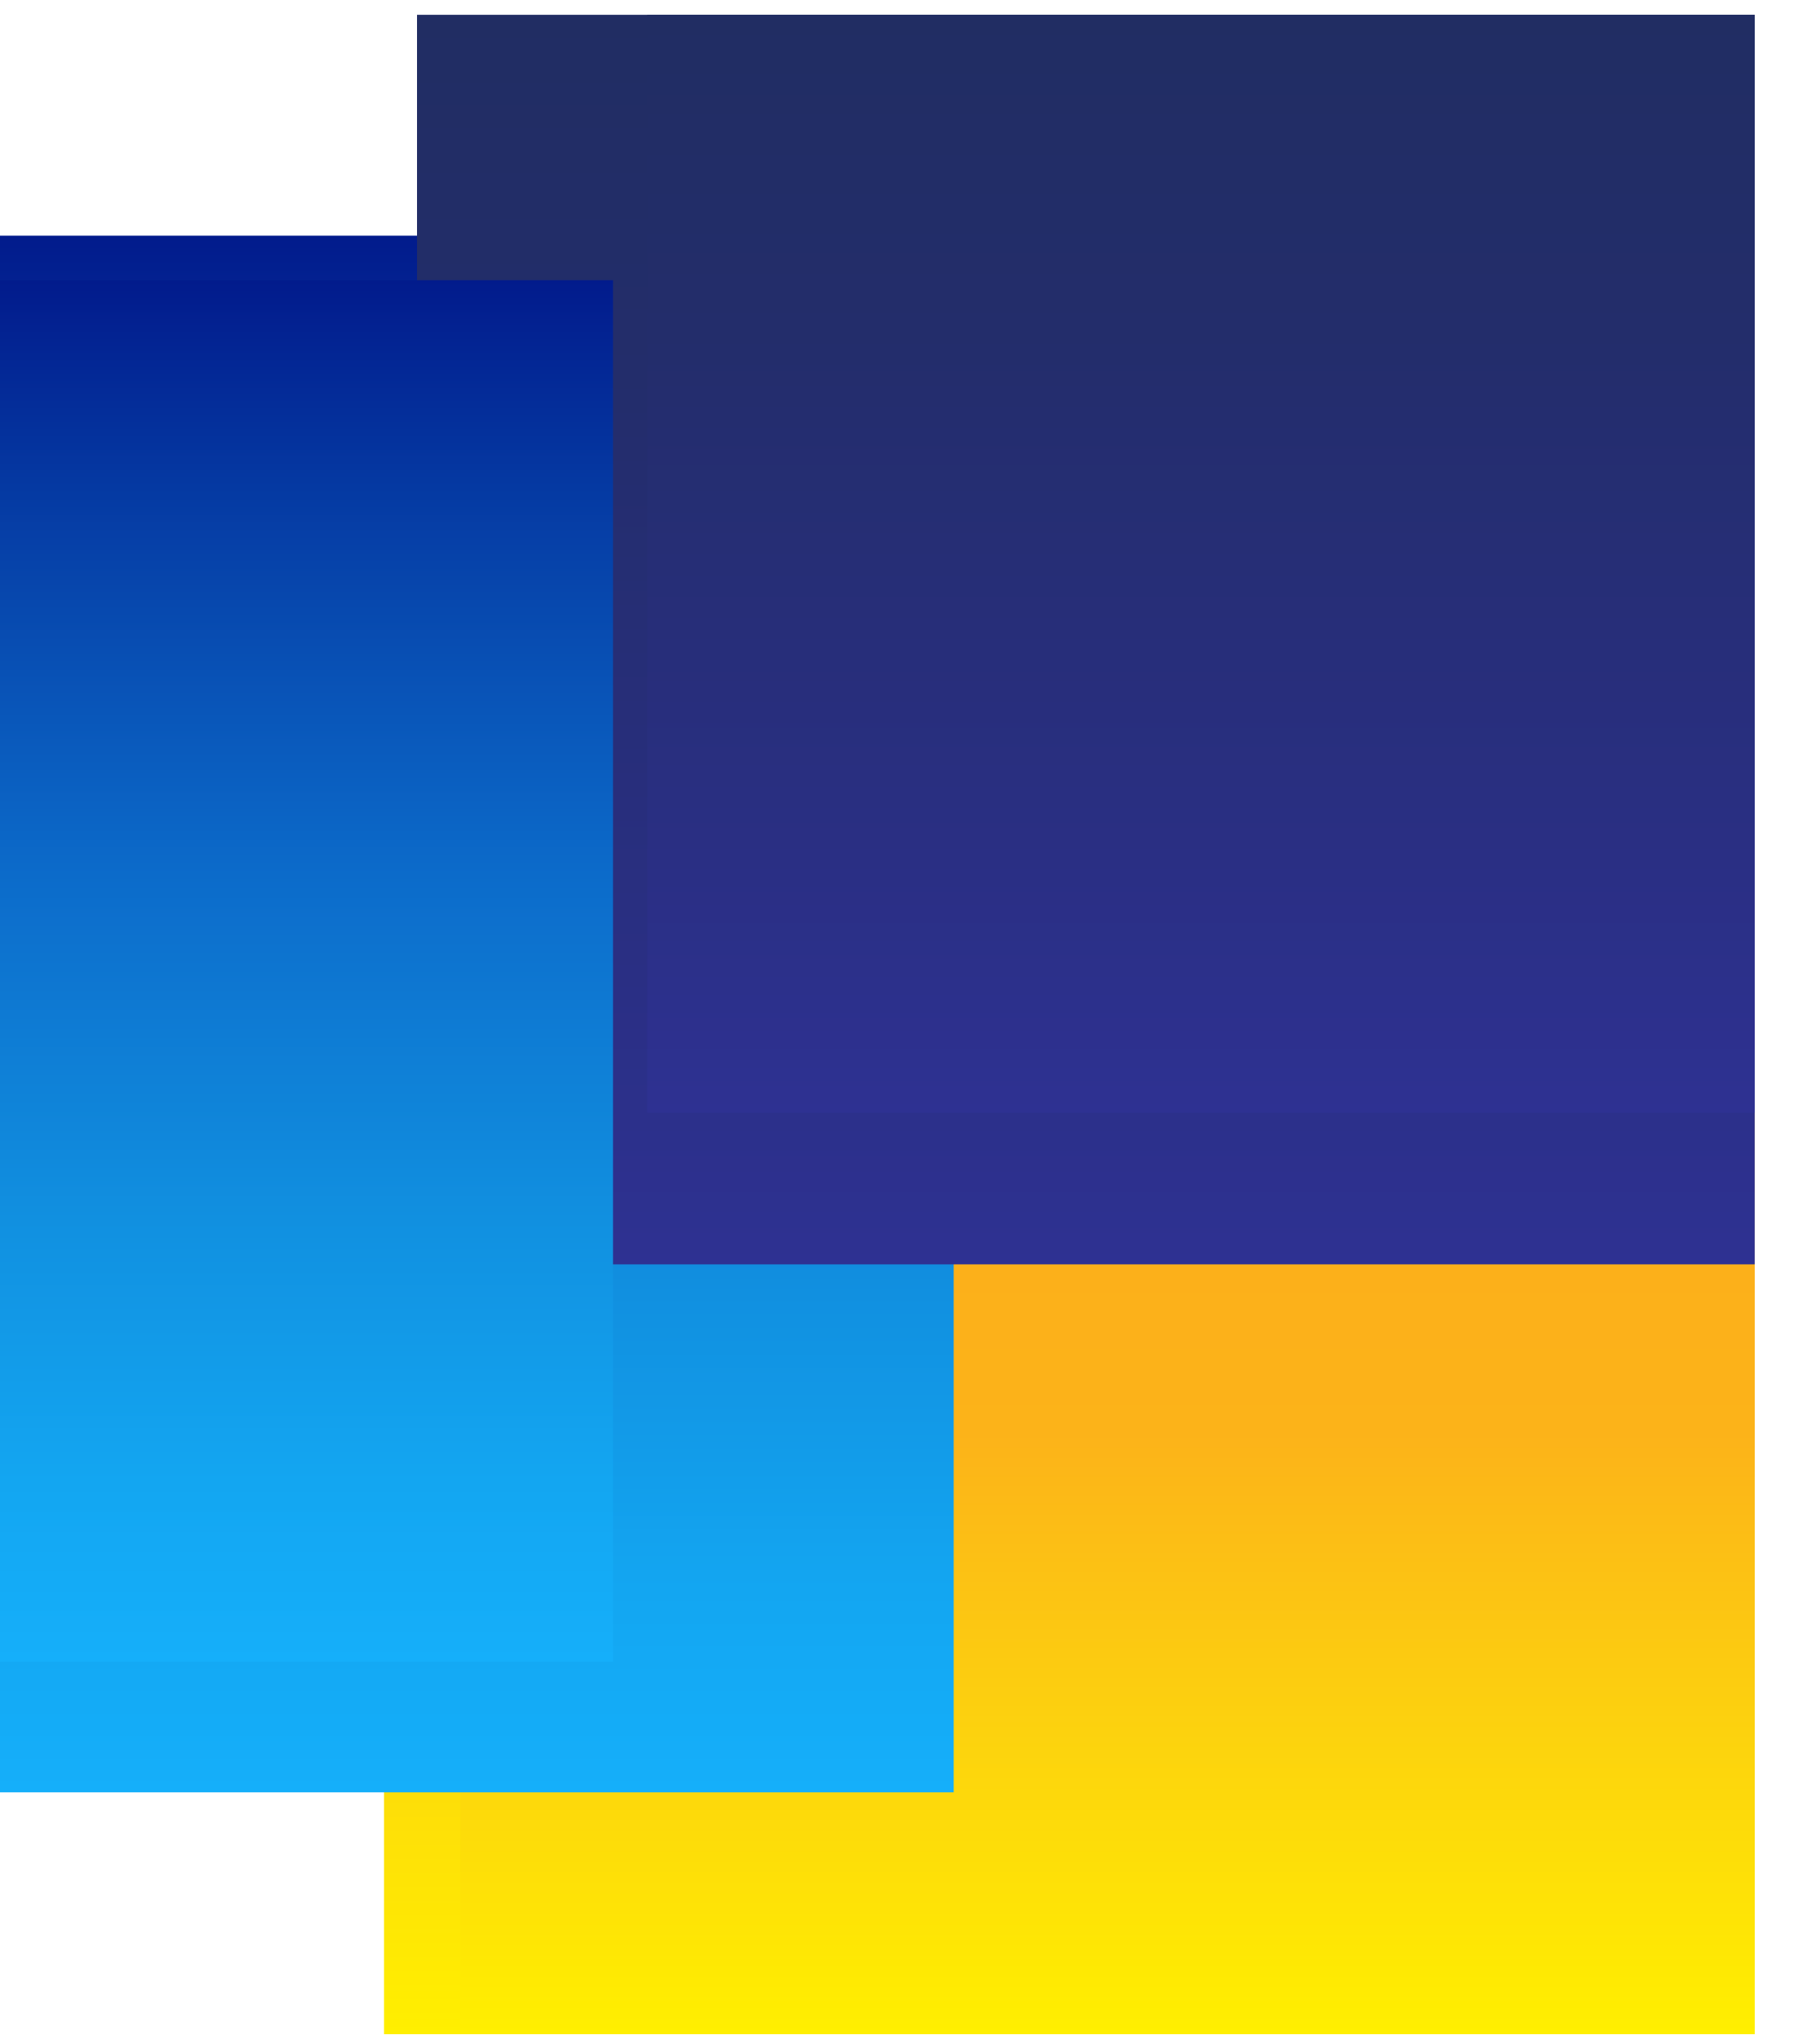
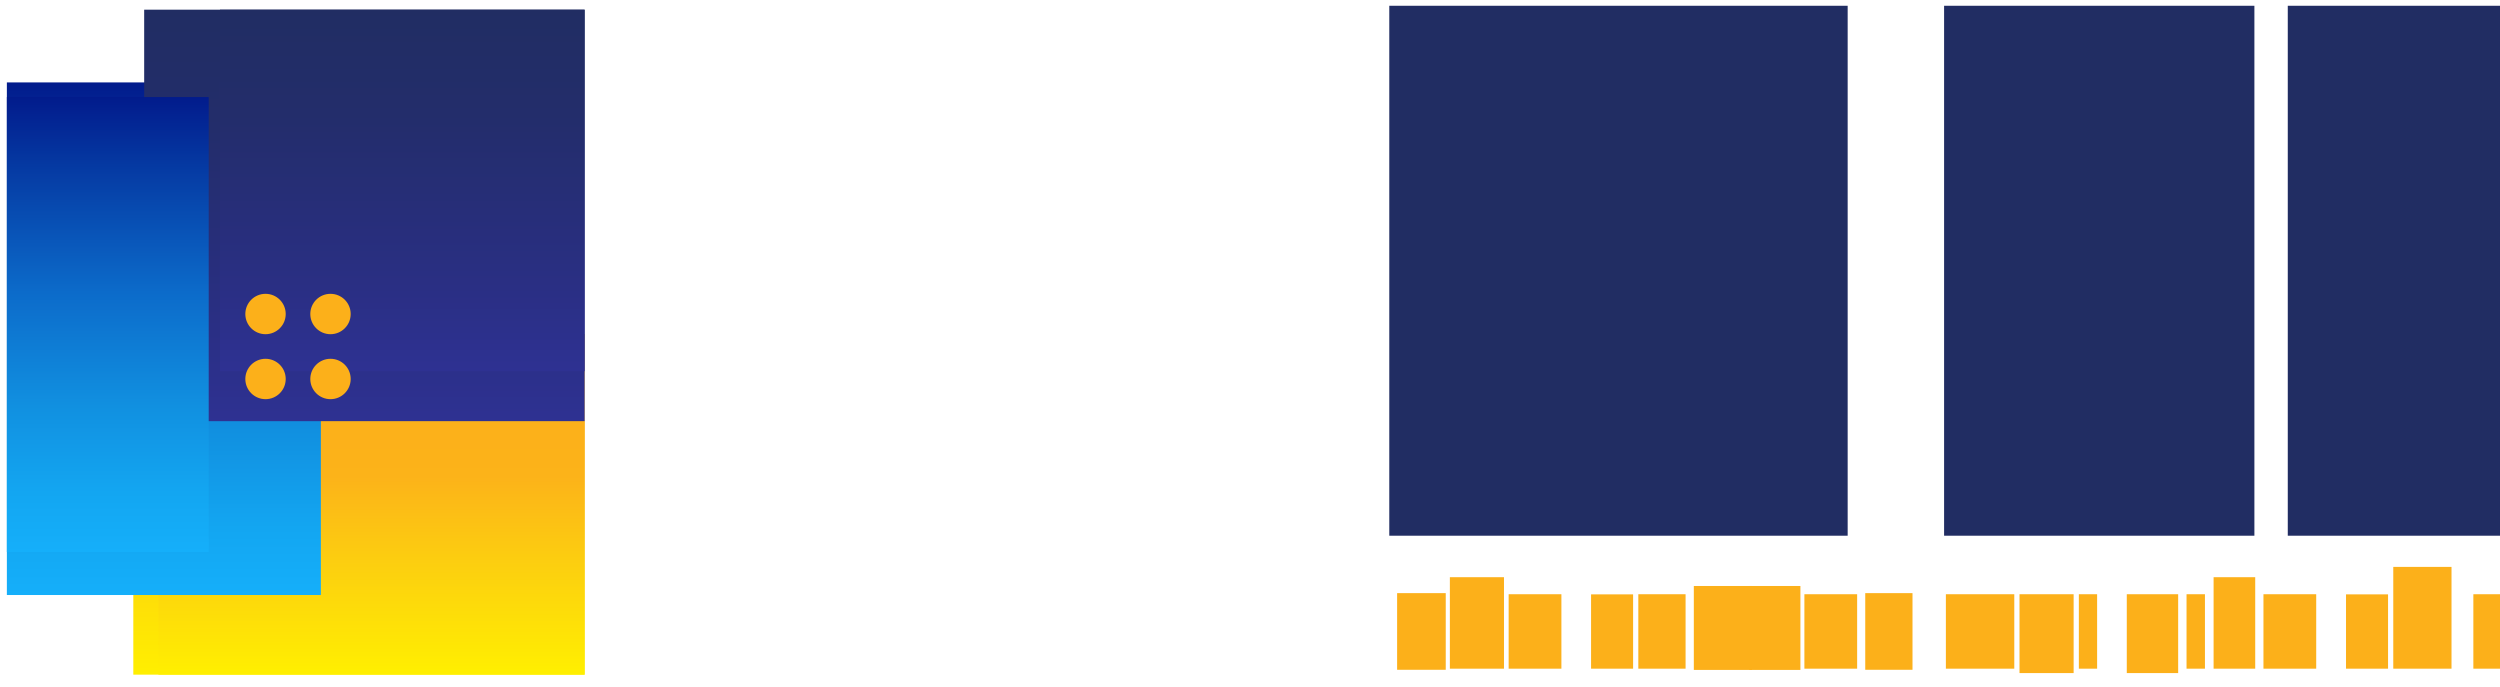
- <svg xmlns="http://www.w3.org/2000/svg" width="43" height="49" viewBox="0 0 43 49" fill="none">
-   <g>
+ <svg xmlns="http://www.w3.org/2000/svg" width="182" height="50" viewBox="0 0 182 50" fill="none">
+   <g transform="translate(0.5, 0.35)">
    <path d="M9.205 23.961L42.061 23.961L42.061 48.765L9.205 48.765L9.205 23.961Z" fill="url(#paint0_linear_1_829)" />
    <path d="M11.033 30.307L42.061 30.307L42.061 48.764L11.033 48.764L11.033 30.307Z" fill="url(#paint1_linear_1_830)" />
    <path d="M0 5.65L22.86 5.65L22.86 42.967L0 42.967L0 5.65Z" fill="url(#paint2_linear_1_831)" />
    <path d="M9.996 0.355L42.06 0.355L42.06 30.31L9.996 30.31L9.996 0.355Z" fill="url(#paint3_linear_1_832)" />
    <path d="M15.513 0.355L42.06 0.355L42.06 26.674L15.513 26.674L15.513 0.355Z" fill="url(#paint4_linear_1_833)" />
    <path d="M0 6.717L14.694 6.717L14.694 39.837L0 39.837L0 6.717Z" fill="url(#paint5_linear_1_834)" />
+     <g transform="translate(17.36, 21.04)">
+       <circle cx="1.47" cy="1.47" r="1.47" fill="#FCB01A" />
+       <circle cx="6.20" cy="1.47" r="1.47" fill="#FCB01A" />
+       <circle cx="1.47" cy="6.20" r="1.47" fill="#FCB01A" />
+       <circle cx="6.20" cy="6.20" r="1.47" fill="#FCB01A" />
+     </g>
+   </g>
+   <g transform="translate(50.57, 0)">
+     <path d="M51.14 43.18L54.68 43.18L54.68 48.76L51.14 48.76L51.14 43.18Z" fill="#FCB01A" />
+     <path d="M54.98 42.02L58.92 42.02L58.92 48.68L54.98 48.68L54.98 42.02Z" fill="#FCB01A" />
+     <path d="M59.26 43.26L63.10 43.26L63.10 48.68L59.26 48.68L59.26 43.26Z" fill="#FCB01A" />
+     <path d="M65.26 43.27L68.32 43.27L68.32 48.68L65.26 48.68L65.26 43.27Z" fill="#FCB01A" />
+     <path d="M68.70 43.26L72.14 43.26L72.14 48.68L68.70 48.68L68.70 43.26Z" fill="#FCB01A" />
+     <path d="M72.74 42.66L76.98 42.66L76.98 48.77L72.74 48.77L72.74 42.66Z" fill="#FCB01A" />
+     <path d="M76.77 42.66L80.50 42.66L80.50 48.77L76.77 48.77L76.77 42.66Z" fill="#FCB01A" />
+     <path d="M80.79 43.26L84.63 43.26L84.63 48.68L80.79 48.68L80.79 43.26Z" fill="#FCB01A" />
+     <path d="M85.22 43.18L88.66 43.18L88.66 48.76L85.22 48.76L85.22 43.18Z" fill="#FCB01A" />
+     <path d="M91.09 43.26L96.07 43.26L96.07 48.68L91.09 48.68L91.09 43.26Z" fill="#FCB01A" />
+     <path d="M96.45 43.26L100.39 43.26L100.39 49.00L96.45 49.00L96.45 43.26Z" fill="#FCB01A" />
+     <path d="M100.77 43.26L102.10 43.26L102.10 48.68L100.77 48.68L100.77 43.26Z" fill="#FCB01A" />
+     <path d="M104.26 43.26L108.00 43.26L108.00 49.00L104.26 49.00L104.26 43.26Z" fill="#FCB01A" />
+     <path d="M108.61 43.26L109.95 43.26L109.95 48.68L108.61 48.68L108.61 43.26Z" fill="#FCB01A" />
+     <path d="M110.58 42.02L113.61 42.02L113.61 48.68L110.58 48.68L110.58 42.02Z" fill="#FCB01A" />
+     <path d="M114.21 43.26L118.05 43.26L118.05 48.68L114.21 48.68L114.21 43.26Z" fill="#FCB01A" />
+     <path d="M120.22 43.27L123.28 43.27L123.28 48.68L120.22 48.68L120.22 43.27Z" fill="#FCB01A" />
+     <path d="M123.66 41.27L127.90 41.27L127.90 48.68L123.66 48.68L123.66 41.27Z" fill="#FCB01A" />
+     <path d="M129.49 43.26L133.33 43.26L133.33 48.68L129.49 48.68L129.49 43.26Z" fill="#FCB01A" />
+     <path d="M133.92 43.18L137.36 43.18L137.36 48.76L133.92 48.76L133.92 43.18Z" fill="#FCB01A" />
+     <path d="M137.70 42.02L141.64 42.02L141.64 48.68L137.70 48.68L137.70 42.02Z" fill="#FCB01A" />
+     <path d="M141.98 43.26L145.82 43.26L145.82 48.68L141.98 48.68L141.98 43.26Z" fill="#FCB01A" />
+     <path d="M146.41 43.26L150.25 43.26L150.25 48.68L146.41 48.68L146.41 43.26Z" fill="#FCB01A" />
+     <path d="M152.01 43.26L155.90 43.26L155.90 48.68L152.01 48.68L152.01 43.26Z" fill="#FCB01A" />
+     <path d="M156.02 42.02L159.96 42.02L159.96 48.68L156.02 48.68L156.02 42.02Z" fill="#FCB01A" />
+     <path d="M160.06 43.27L163.57 43.27L163.57 48.68L160.06 48.68L160.06 43.27Z" fill="#FCB01A" />
+     <path d="M165.72 43.26L169.19 43.26L169.19 48.68L165.72 48.68L165.72 43.26Z" fill="#FCB01A" />
+     <path d="M169.75 42.66L174.00 42.66L174.00 49.00L169.75 49.00L169.75 42.66Z" fill="#FCB01A" />
+     <path d="M173.78 43.26L177.62 43.26L177.62 48.68L173.78 48.68L173.78 43.26Z" fill="#FCB01A" />
+     <path d="M178.21 43.18L181.65 43.18L181.65 48.76L178.21 48.76L178.21 43.18Z" fill="#FCB01A" />
+     <rect x="50.57" y="0.42" width="33.37" height="38.58" fill="#212D63" />
+     <rect x="90.96" y="0.42" width="22.59" height="38.58" fill="#212D63" />
+     <rect x="115.98" y="0.42" width="36.86" height="38.58" fill="#212D63" />
+     <rect x="154.46" y="0" width="27.54" height="39.42" fill="#212D63" />
+     <path d="M135.74 20.80L152.84 20.80L152.84 38.00L135.74 38.00L135.74 20.80Z" fill="#FCB01A" />
  </g>
  <defs>
    <linearGradient id="paint0_linear_1_829" x1="25.633" y1="23.961" x2="25.633" y2="48.765" gradientUnits="userSpaceOnUse">
      <stop stop-color="#FCB01A" />
      <stop offset="0.22" stop-color="#FCB319" />
      <stop offset="0.58" stop-color="#FCD00F" />
      <stop offset="1" stop-color="#FFEF00" />
    </linearGradient>
    <linearGradient id="paint1_linear_1_830" x1="26.547" y1="30.307" x2="26.547" y2="48.764" gradientUnits="userSpaceOnUse">
      <stop stop-color="#FCB01A" />
      <stop offset="0.22" stop-color="#FCB319" />
      <stop offset="0.58" stop-color="#FCD00F" />
      <stop offset="1" stop-color="#FFEF00" />
    </linearGradient>
    <linearGradient id="paint2_linear_1_831" x1="11.43" y1="5.65" x2="11.43" y2="42.967" gradientUnits="userSpaceOnUse">
      <stop stop-color="#021B8C" />
      <stop offset="0.15" stop-color="#0539A2" />
      <stop offset="0.43" stop-color="#0C6BCA" />
      <stop offset="0.68" stop-color="#1190E0" />
      <stop offset="0.87" stop-color="#13A6F1" />
      <stop offset="1" stop-color="#15AFFA" />
    </linearGradient>
    <linearGradient id="paint3_linear_1_832" x1="26.028" y1="0.355" x2="26.028" y2="30.31" gradientUnits="userSpaceOnUse">
      <stop stop-color="#212D63" />
      <stop offset="0.29" stop-color="#232D6B" />
      <stop offset="0.77" stop-color="#2A2F84" />
      <stop offset="1" stop-color="#2E3192" />
    </linearGradient>
    <linearGradient id="paint4_linear_1_833" x1="28.787" y1="0.355" x2="28.787" y2="26.674" gradientUnits="userSpaceOnUse">
      <stop stop-color="#212D63" />
      <stop offset="0.29" stop-color="#232D6B" />
      <stop offset="0.77" stop-color="#2A2F84" />
      <stop offset="1" stop-color="#2E3192" />
    </linearGradient>
    <linearGradient id="paint5_linear_1_834" x1="7.347" y1="6.717" x2="7.347" y2="39.837" gradientUnits="userSpaceOnUse">
      <stop stop-color="#021B8C" />
      <stop offset="0.15" stop-color="#0539A2" />
      <stop offset="0.43" stop-color="#0C6BCA" />
      <stop offset="0.68" stop-color="#1190E0" />
      <stop offset="0.87" stop-color="#13A6F1" />
      <stop offset="1" stop-color="#15AFFA" />
    </linearGradient>
  </defs>
</svg>
